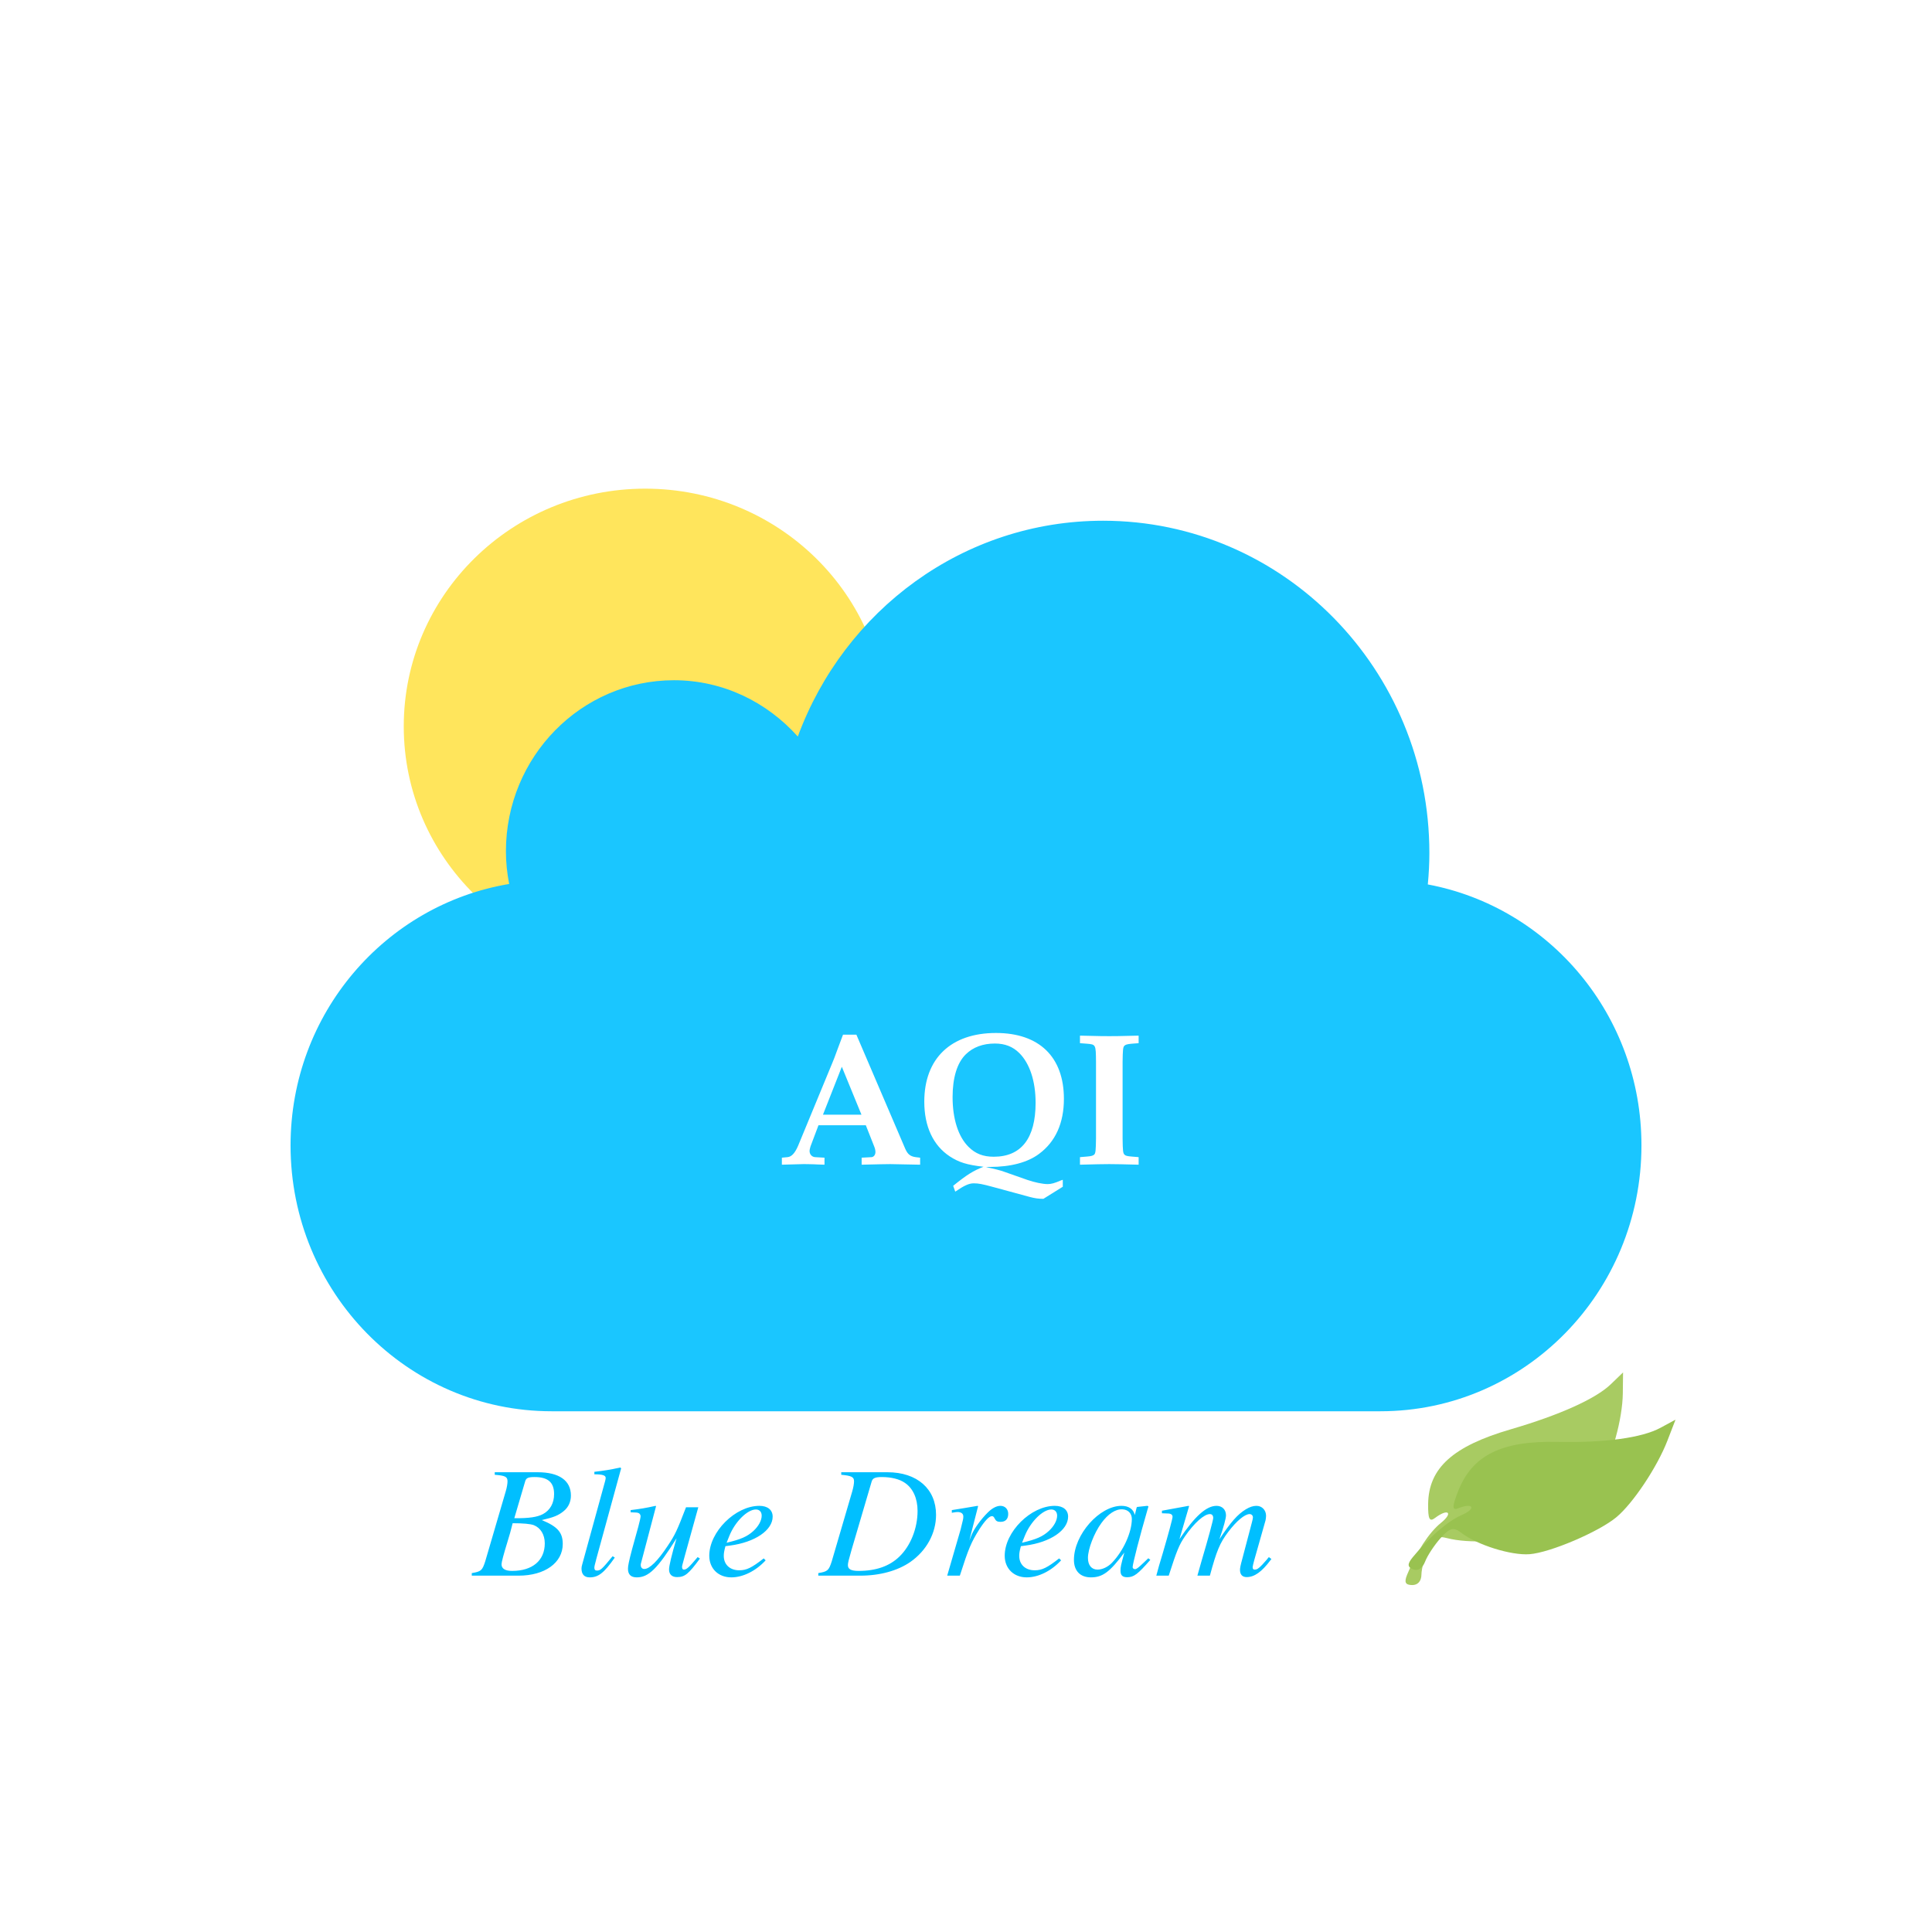
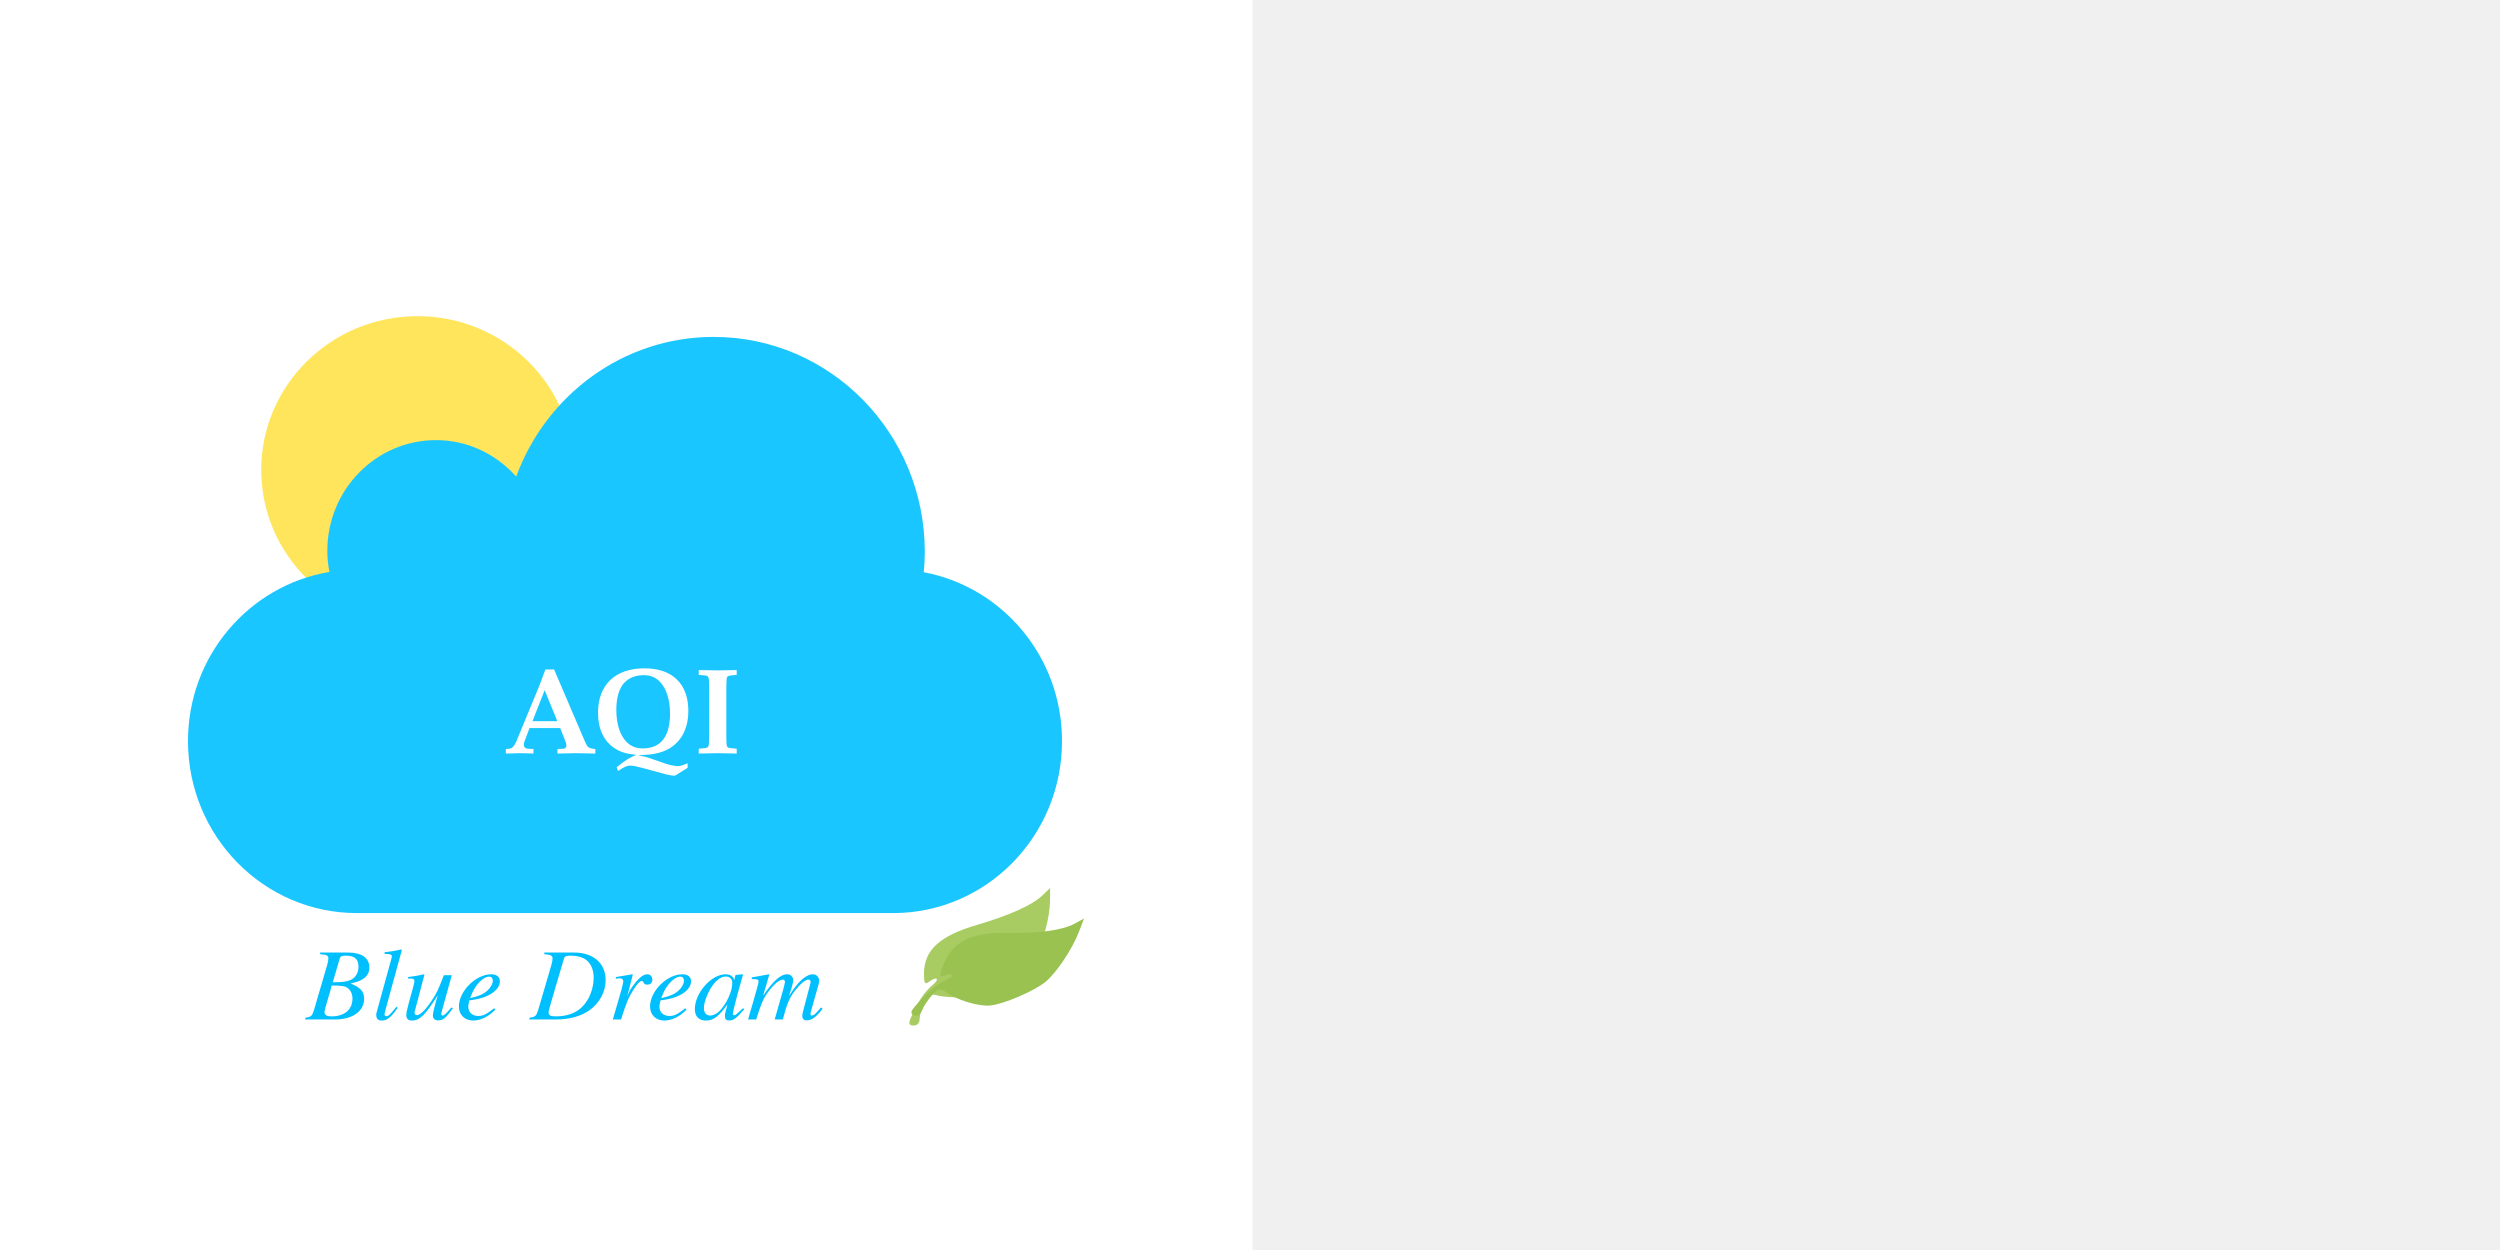
- <svg xmlns="http://www.w3.org/2000/svg" width="512" height="512">
+ <svg xmlns="http://www.w3.org/2000/svg" width="1024" height="512">
  <g>
    <rect fill="#fff" id="canvas_background" height="514" width="514" y="-1" x="-1" />
    <g display="none" overflow="visible" y="0" x="0" height="100%" width="100%" id="canvasGrid">
      <rect fill="url(#gridpattern)" stroke-width="0" y="0" x="0" height="100%" width="100%" />
    </g>
  </g>
  <g>
    <ellipse stroke="null" ry="63" rx="64" id="svg_5" cy="192.5" cx="171" stroke-width="1.5" fill="#ffe55c" />
    <path id="svg_4" d="m378.384,234.387c0.263,-2.747 0.415,-5.523 0.415,-8.327c0,-48.637 -38.712,-88.06 -86.473,-88.06c-37.066,0 -68.598,23.797 -80.898,57.189c-8.149,-9.102 -19.771,-14.921 -32.818,-14.921c-24.6,0 -44.537,20.303 -44.537,45.354c0,2.959 0.318,5.847 0.858,8.637c-32.818,5.509 -57.93,34.322 -57.93,69.292c0,38.915 30.978,70.448 69.179,70.448l219.642,0c38.214,0 69.179,-31.532 69.179,-70.448c0.014,-34.533 -24.42,-63.135 -56.616,-69.166z" stroke-width="1.5" fill="#1ac6ff" />
    <text stroke="null" transform="matrix(1.224576,0,0,1.165411,-53.65623,-71.3535) " font-style="italic" font-weight="normal" xml:space="preserve" text-anchor="start" font-family="Georgia, Times, 'Times New Roman', serif" font-size="36" id="svg_8" y="419.522" x="146.197" stroke-width="0" fill="#00bfff">Blue Dream</text>
    <text font-weight="bold" xml:space="preserve" text-anchor="start" font-family="'Palatino Linotype', 'Book Antiqua', Palatino, serif" font-size="50" id="svg_9" y="308.5" x="206" stroke-width="0" fill="#ffffff">AQI</text>
    <g id="svg_10">
      <path transform="rotate(0.6698114 401.2975,391.87) " stroke="null" id="svg_6" d="m373.196,417.657c2.401,-6.104 5.687,-11.274 8.805,-13.851c3.34,-2.76 1.858,-3.958 -1.587,-1.283c-1.449,1.125 -1.864,0.308 -1.864,-3.677c0,-9.509 6.349,-15.394 21.623,-20.042c12.925,-3.933 22.454,-8.356 26.405,-12.256l3.219,-3.178l0,5.53c0,6.837 -2.732,17.167 -5.756,21.764c-3.208,4.876 -14.203,13.877 -19.599,16.043c-4.834,1.941 -15.158,2.512 -20.676,1.144c-2.75,-0.682 -3.622,-0.161 -5.047,3.013c-0.947,2.11 -1.723,5.113 -1.723,6.672c0,1.77 -0.914,2.835 -2.434,2.835c-1.805,0 -2.158,-0.701 -1.367,-2.713l-0,0z" stroke-width="1.5" fill="#a8cb62" />
      <path stroke="null" transform="rotate(21.15137 408.5074,395.7631) " id="svg_7" d="m382.791,423.856c2.197,-6.65 5.205,-12.283 8.057,-15.09c3.056,-3.007 1.7,-4.312 -1.452,-1.397c-1.326,1.226 -1.705,0.336 -1.705,-4.006c0,-10.36 5.81,-16.77 19.788,-21.834c11.828,-4.285 20.548,-9.103 24.164,-13.352l2.946,-3.462l0,6.024c0,7.449 -2.5,18.702 -5.267,23.71c-2.936,5.312 -12.998,15.118 -17.936,17.478c-4.424,2.115 -13.872,2.737 -18.921,1.247c-2.516,-0.743 -3.315,-0.175 -4.619,3.282c-0.867,2.299 -1.576,5.57 -1.576,7.268c0,1.928 -0.837,3.088 -2.227,3.088c-1.652,0 -1.975,-0.764 -1.251,-2.956l-0,0z" stroke-width="1.5" fill="#99c250" />
    </g>
  </g>
</svg>
